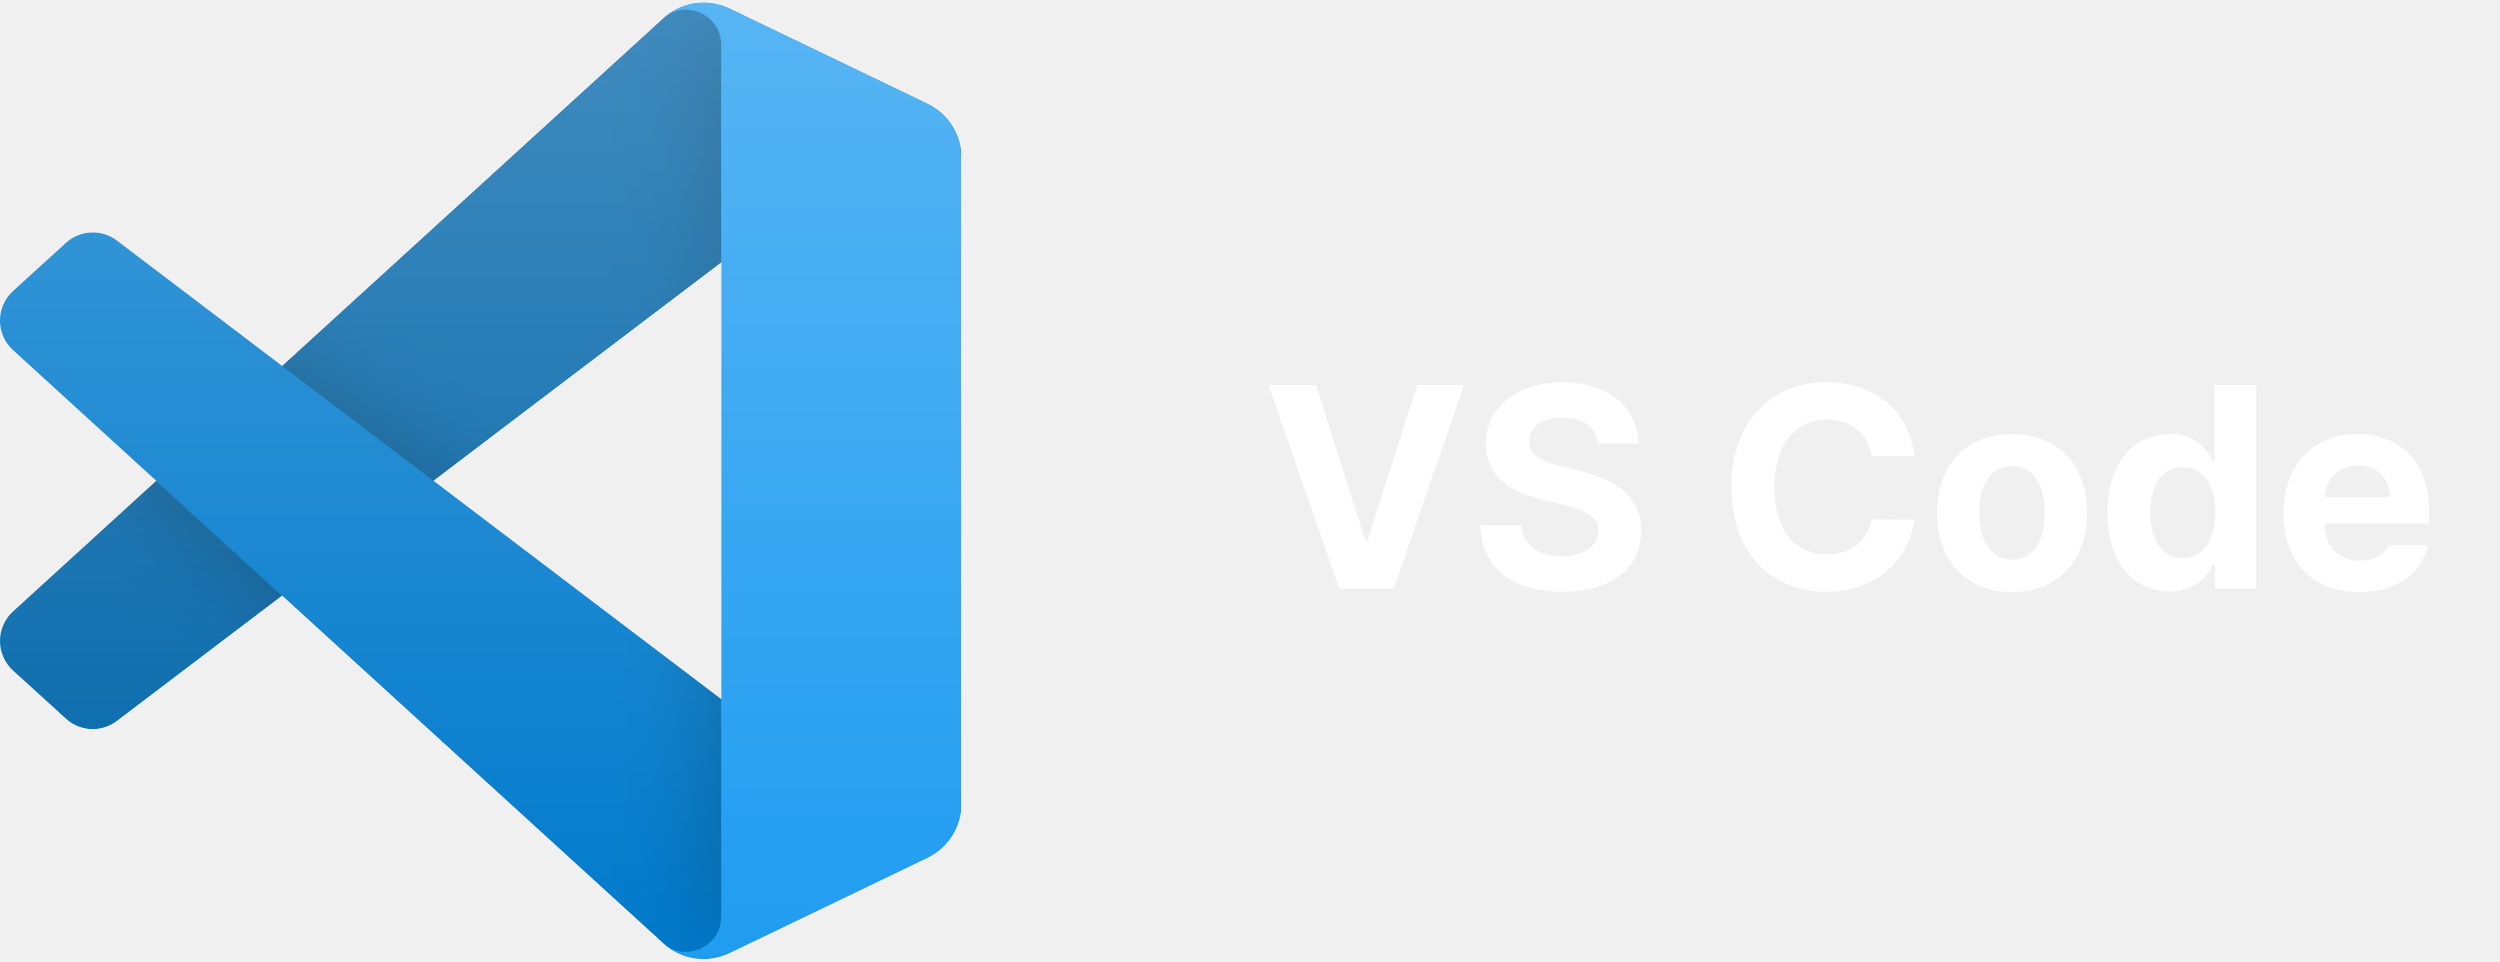
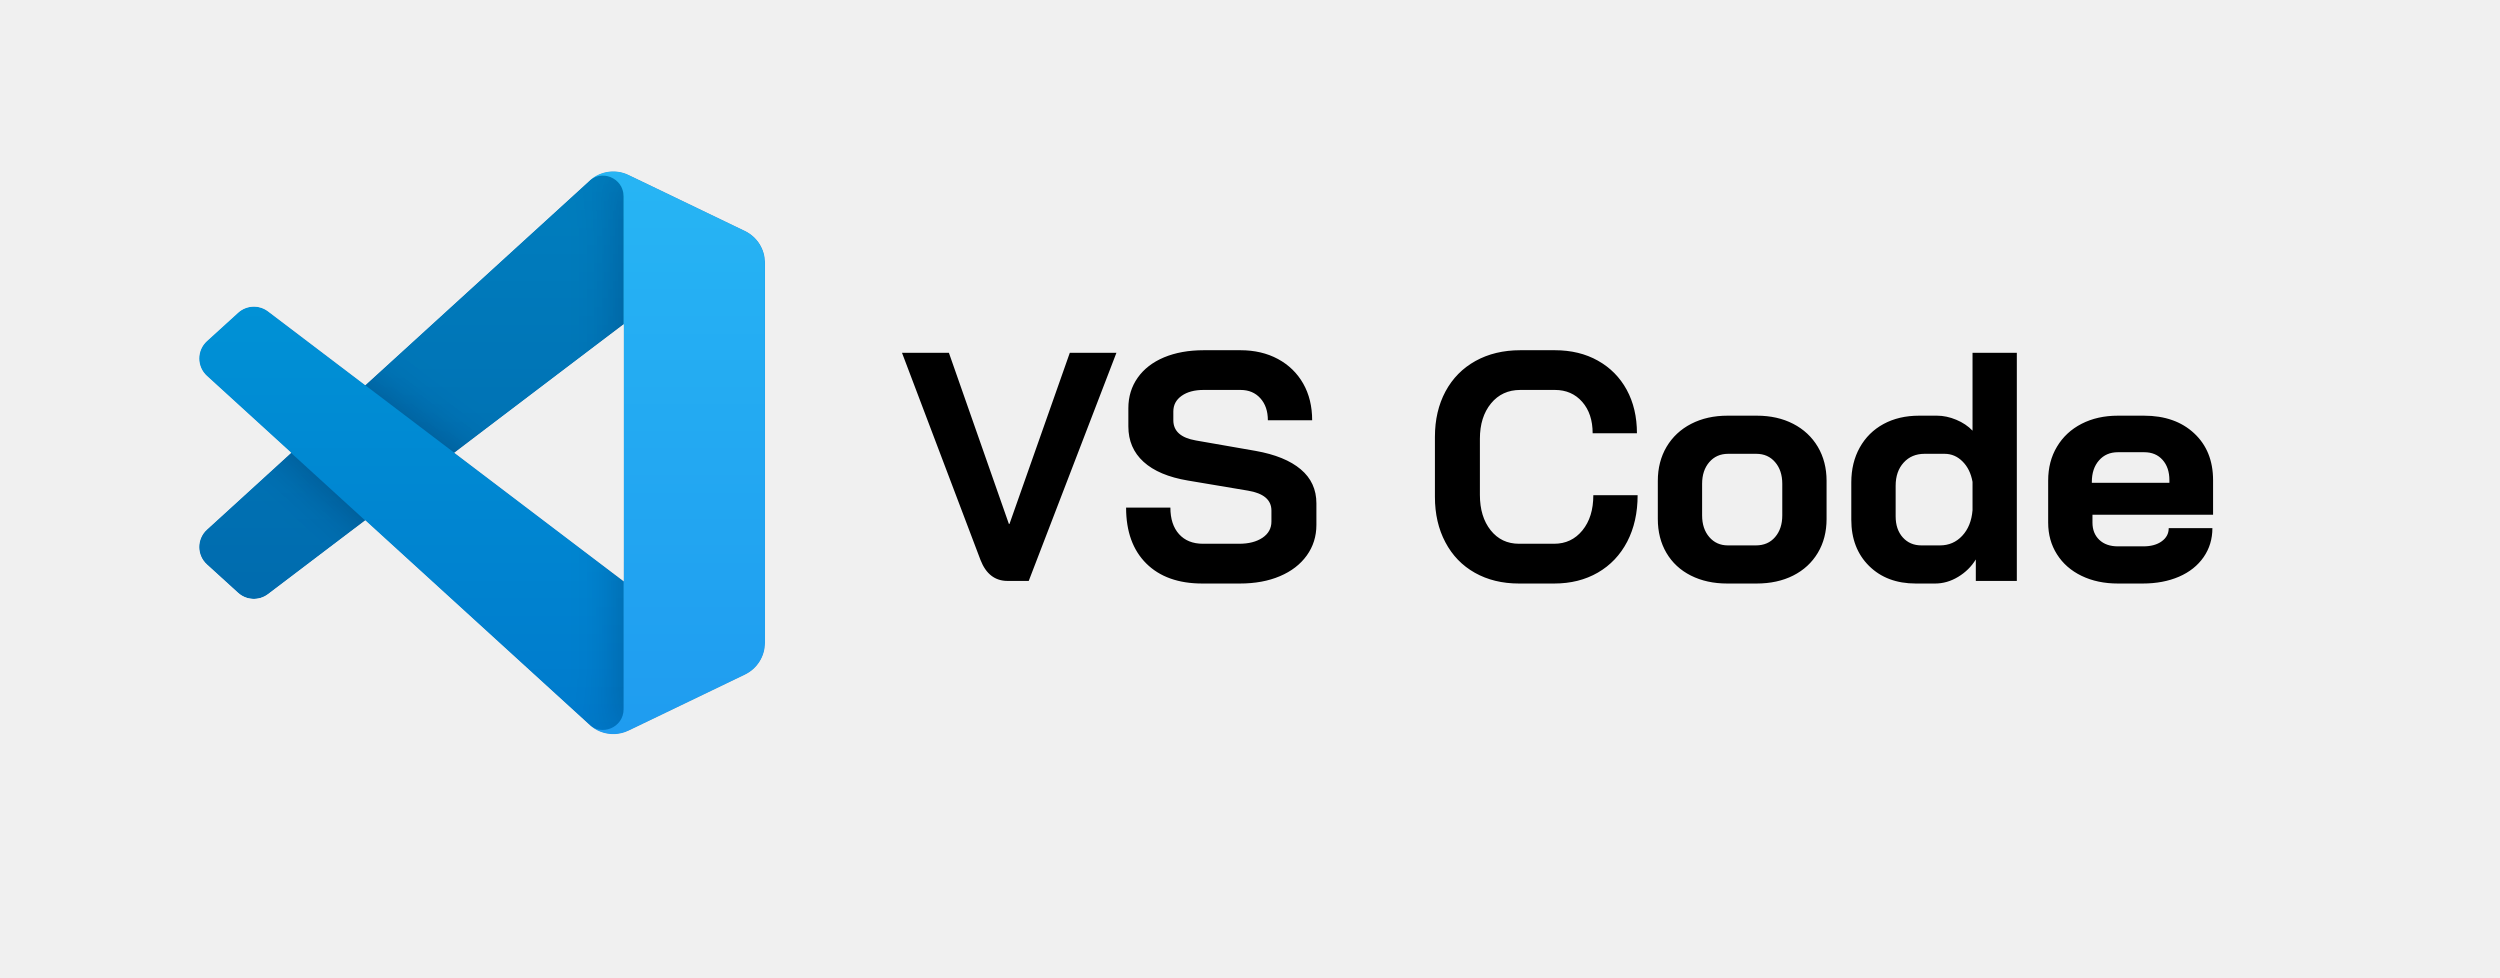
- <svg xmlns="http://www.w3.org/2000/svg" width="208" height="80" viewBox="0 0 208 80" fill="none">
-   <g clip-path="url(#clip0_175_189)">
-     <mask id="mask0_175_189" style="mask-type:alpha" maskUnits="userSpaceOnUse" x="0" y="0" width="80" height="80">
-       <path fill-rule="evenodd" clip-rule="evenodd" d="M56.73 79.454C57.366 79.702 58.047 79.816 58.73 79.79C59.413 79.764 60.083 79.597 60.698 79.301L77.169 71.376C78.017 70.967 78.733 70.328 79.234 69.531C79.735 68.734 80 67.811 80 66.87V13.131C80 12.189 79.735 11.267 79.234 10.47C78.733 9.672 78.017 9.033 77.169 8.624L60.698 0.7C59.768 0.252 58.721 0.105 57.703 0.278C56.684 0.451 55.745 0.937 55.015 1.667L23.484 30.434L9.75 20.008C9.131 19.538 8.366 19.299 7.589 19.334C6.812 19.368 6.071 19.674 5.496 20.197L1.091 24.204C0.748 24.516 0.473 24.896 0.285 25.321C0.098 25.745 0 26.204 9.64723e-07 26.668C-0 27.132 0.096 27.591 0.283 28.015C0.471 28.44 0.744 28.821 1.087 29.134L12.998 40L1.088 50.867C0.745 51.18 0.472 51.56 0.284 51.985C0.097 52.41 0.001 52.868 0.001 53.332C0.002 53.796 0.099 54.255 0.286 54.679C0.474 55.104 0.748 55.484 1.091 55.796L5.496 59.803C6.072 60.326 6.812 60.632 7.589 60.666C8.367 60.701 9.131 60.463 9.751 59.992L23.485 49.568L55.016 78.333C55.504 78.821 56.087 79.203 56.73 79.454ZM60.012 21.839L36.088 40L60.013 58.161L60.012 21.839Z" fill="white" />
-     </mask>
-     <g mask="url(#mask0_175_189)">
-       <path d="M77.17 8.637L60.686 0.7C59.755 0.252 58.708 0.104 57.689 0.277C56.67 0.451 55.731 0.936 55 1.667L1.039 50.867C0.696 51.179 0.422 51.56 0.235 51.985C0.048 52.409 -0.049 52.868 -0.048 53.332C-0.048 53.796 0.049 54.255 0.237 54.679C0.425 55.104 0.699 55.484 1.043 55.796L5.45 59.803C6.026 60.327 6.767 60.633 7.544 60.667C8.322 60.702 9.087 60.463 9.707 59.992L74.689 10.696C76.869 9.042 80 10.597 80 13.333V13.142C80 12.201 79.735 11.278 79.234 10.482C78.733 9.685 78.018 9.046 77.17 8.637Z" fill="#0065A9" />
-       <g filter="url(#filter0_d_175_189)">
-         <path d="M77.17 71.363L60.686 79.299C59.755 79.748 58.708 79.896 57.689 79.723C56.67 79.55 55.731 79.064 55 78.333L1.039 29.133C0.696 28.82 0.422 28.44 0.235 28.015C0.048 27.591 -0.049 27.132 -0.048 26.668C-0.048 26.204 0.049 25.745 0.237 25.32C0.425 24.896 0.699 24.516 1.043 24.204L5.45 20.197C6.026 19.673 6.767 19.367 7.544 19.332C8.322 19.298 9.087 19.537 9.707 20.008L74.689 69.304C76.869 70.958 80 69.403 80 66.667V66.858C80 67.799 79.735 68.721 79.234 69.518C78.733 70.315 78.018 70.955 77.17 71.363Z" fill="#007ACC" />
-       </g>
-       <g filter="url(#filter1_d_175_189)">
-         <path d="M60.687 79.301C59.755 79.749 58.708 79.896 57.69 79.723C56.671 79.549 55.731 79.064 55.001 78.333C56.846 80.178 60.001 78.871 60.001 76.262V3.737C60.001 1.128 56.846 -0.179 55.001 1.667C55.731 0.936 56.671 0.451 57.69 0.277C58.708 0.104 59.755 0.251 60.687 0.699L77.167 8.625C78.016 9.033 78.732 9.673 79.233 10.47C79.735 11.267 80.001 12.19 80.001 13.131V66.87C80.001 67.812 79.735 68.734 79.233 69.531C78.732 70.329 78.016 70.968 77.167 71.376L60.687 79.301Z" fill="#1F9CF0" />
-       </g>
-       <path opacity="0.25" fill-rule="evenodd" clip-rule="evenodd" d="M56.682 79.454C57.318 79.702 57.999 79.816 58.681 79.79C59.364 79.764 60.034 79.597 60.65 79.301L77.12 71.376C77.969 70.967 78.684 70.328 79.185 69.531C79.686 68.733 79.952 67.811 79.952 66.87V13.131C79.952 12.189 79.686 11.267 79.185 10.47C78.684 9.672 77.969 9.033 77.12 8.624L60.65 0.7C59.719 0.252 58.672 0.105 57.654 0.278C56.636 0.452 55.697 0.937 54.967 1.668L23.435 30.434L9.702 20.009C9.082 19.539 8.317 19.3 7.54 19.335C6.763 19.369 6.023 19.674 5.447 20.198L1.042 24.204C0.699 24.517 0.425 24.897 0.237 25.322C0.049 25.746 -0.048 26.205 -0.048 26.669C-0.049 27.133 0.048 27.592 0.235 28.016C0.422 28.441 0.696 28.822 1.038 29.134L12.949 40L1.039 50.866C0.696 51.179 0.423 51.56 0.235 51.984C0.048 52.409 -0.048 52.868 -0.048 53.332C-0.048 53.796 0.05 54.255 0.237 54.679C0.425 55.104 0.7 55.484 1.043 55.796L5.448 59.803C6.023 60.327 6.764 60.632 7.541 60.666C8.318 60.701 9.083 60.463 9.702 59.993L23.437 49.567L54.968 78.333C55.456 78.821 56.039 79.203 56.682 79.454ZM59.964 21.839L36.039 40L59.964 58.161V21.839Z" fill="url(#paint0_linear_175_189)" />
-     </g>
-   </g>
-   <path d="M109.48 32.031L113.605 44.969H113.77L117.918 32.031H121.809L115.949 49H111.426L105.543 32.031H109.48ZM132.941 36.883C132.801 35.547 131.723 34.75 130.012 34.75C128.23 34.75 127.246 35.57 127.223 36.695C127.199 37.914 128.488 38.477 129.941 38.805L131.465 39.18C134.371 39.836 136.551 41.312 136.551 44.148C136.551 47.266 134.113 49.234 129.988 49.234C125.887 49.234 123.262 47.336 123.168 43.703H126.59C126.707 45.414 128.066 46.281 129.941 46.281C131.793 46.281 132.988 45.414 132.988 44.148C132.988 43 131.934 42.461 130.082 41.992L128.23 41.547C125.371 40.844 123.613 39.414 123.613 36.93C123.613 33.836 126.332 31.797 130.035 31.797C133.785 31.797 136.27 33.883 136.316 36.883H132.941ZM155.723 37.938C155.441 36.062 153.988 34.914 152.02 34.914C149.371 34.914 147.637 36.953 147.637 40.516C147.637 44.172 149.395 46.117 151.996 46.117C153.941 46.117 155.371 45.039 155.723 43.211L159.285 43.234C158.887 46.375 156.262 49.234 151.949 49.234C147.402 49.234 144.051 46.047 144.051 40.516C144.051 34.984 147.473 31.797 151.949 31.797C155.863 31.797 158.816 34.047 159.285 37.938H155.723ZM167.395 49.258C163.551 49.258 161.16 46.609 161.16 42.672C161.16 38.734 163.551 36.109 167.395 36.109C171.238 36.109 173.652 38.734 173.652 42.672C173.652 46.609 171.238 49.258 167.395 49.258ZM167.418 46.562C169.199 46.562 170.113 44.898 170.113 42.672C170.113 40.422 169.199 38.758 167.418 38.758C165.613 38.758 164.676 40.422 164.676 42.672C164.676 44.898 165.613 46.562 167.418 46.562ZM180.52 49.211C177.613 49.211 175.34 46.891 175.34 42.648C175.34 38.289 177.707 36.109 180.52 36.109C182.652 36.109 183.66 37.375 184.129 38.406H184.246V32.031H187.715V49H184.293V46.961H184.129C183.637 48.016 182.582 49.211 180.52 49.211ZM181.598 46.445C183.332 46.445 184.316 44.922 184.316 42.625C184.316 40.328 183.332 38.875 181.598 38.875C179.84 38.875 178.902 40.398 178.902 42.625C178.902 44.875 179.84 46.445 181.598 46.445ZM196.27 49.258C192.379 49.258 189.988 46.727 189.988 42.695C189.988 38.758 192.402 36.109 196.129 36.109C199.48 36.109 202.105 38.219 202.105 42.555V43.539H193.41C193.41 45.461 194.559 46.656 196.34 46.656C197.512 46.656 198.355 46.141 198.707 45.367H202.012C201.52 47.711 199.41 49.258 196.27 49.258ZM193.41 41.359H198.824C198.824 39.812 197.746 38.711 196.199 38.711C194.605 38.711 193.469 39.895 193.41 41.359Z" fill="white" />
+ <svg xmlns="http://www.w3.org/2000/svg" viewBox="-18.073 -10.757 441.911 172.739" width="441.911" height="172.739">
  <defs>
-     <filter id="filter0_d_175_189" x="-8.382" y="10.995" width="96.717" height="77.132" filterUnits="userSpaceOnUse" color-interpolation-filters="sRGB">
+     <filter id="filter0_d" x="-8.394" y="15.829" width="116.727" height="92.246" filterUnits="userSpaceOnUse" color-interpolation-filters="sRGB">
      <feFlood flood-opacity="0" result="BackgroundImageFix" />
-       <feColorMatrix in="SourceAlpha" type="matrix" values="0 0 0 0 0 0 0 0 0 0 0 0 0 0 0 0 0 0 127 0" result="hardAlpha" />
+       <feColorMatrix in="SourceAlpha" type="matrix" values="0 0 0 0 0 0 0 0 0 0 0 0 0 0 0 0 0 0 127 0" />
      <feOffset />
      <feGaussianBlur stdDeviation="4.167" />
      <feColorMatrix type="matrix" values="0 0 0 0 0 0 0 0 0 0 0 0 0 0 0 0 0 0 0.25 0" />
-       <feBlend mode="overlay" in2="BackgroundImageFix" result="effect1_dropShadow_175_189" />
-       <feBlend mode="normal" in="SourceGraphic" in2="effect1_dropShadow_175_189" result="shape" />
+       <feBlend mode="overlay" in2="BackgroundImageFix" result="effect1_dropShadow" />
+       <feBlend mode="normal" in="SourceGraphic" in2="effect1_dropShadow" result="shape" />
    </filter>
-     <filter id="filter1_d_175_189" x="46.666" y="-8.127" width="41.668" height="96.255" filterUnits="userSpaceOnUse" color-interpolation-filters="sRGB">
+     <filter id="filter1_d" x="60.417" y="-8.076" width="47.917" height="116.151" filterUnits="userSpaceOnUse" color-interpolation-filters="sRGB">
      <feFlood flood-opacity="0" result="BackgroundImageFix" />
-       <feColorMatrix in="SourceAlpha" type="matrix" values="0 0 0 0 0 0 0 0 0 0 0 0 0 0 0 0 0 0 127 0" result="hardAlpha" />
+       <feColorMatrix in="SourceAlpha" type="matrix" values="0 0 0 0 0 0 0 0 0 0 0 0 0 0 0 0 0 0 127 0" />
      <feOffset />
      <feGaussianBlur stdDeviation="4.167" />
      <feColorMatrix type="matrix" values="0 0 0 0 0 0 0 0 0 0 0 0 0 0 0 0 0 0 0.25 0" />
-       <feBlend mode="overlay" in2="BackgroundImageFix" result="effect1_dropShadow_175_189" />
-       <feBlend mode="normal" in="SourceGraphic" in2="effect1_dropShadow_175_189" result="shape" />
+       <feBlend mode="overlay" in2="BackgroundImageFix" result="effect1_dropShadow" />
+       <feBlend mode="normal" in="SourceGraphic" in2="effect1_dropShadow" result="shape" />
    </filter>
-     <linearGradient id="paint0_linear_175_189" x1="39.952" y1="0.206" x2="39.952" y2="79.794" gradientUnits="userSpaceOnUse">
+     <linearGradient id="paint0_linear" x1="49.939" y1="0.258" x2="49.939" y2="99.742" gradientUnits="userSpaceOnUse">
      <stop stop-color="white" />
      <stop offset="1" stop-color="white" stop-opacity="0" />
    </linearGradient>
-     <clipPath id="clip0_175_189">
-       <rect width="80" height="80" fill="white" />
-     </clipPath>
  </defs>
+   <mask id="mask0" mask-type="alpha" maskUnits="userSpaceOnUse" x="0" y="0" width="100" height="100">
+     <path fill-rule="evenodd" clip-rule="evenodd" d="M70.912 99.317C72.487 99.931 74.283 99.891 75.873 99.126L96.461 89.22C98.624 88.179 100 85.989 100 83.587V16.413C100 14.011 98.624 11.822 96.461 10.781L75.873 0.874C73.786 -0.13 71.345 0.116 69.513 1.447C69.252 1.637 69.003 1.849 68.769 2.083L29.355 38.041L12.187 25.01C10.589 23.797 8.354 23.896 6.869 25.246L1.363 30.255C-0.453 31.906 -0.455 34.763 1.359 36.417L16.247 50L1.359 63.583C-0.455 65.237 -0.453 68.094 1.363 69.745L6.869 74.754C8.354 76.104 10.589 76.204 12.187 74.99L29.355 61.959L68.769 97.917C69.392 98.541 70.125 99.01 70.912 99.317ZM75.015 27.299L45.109 50L75.015 72.701V27.299Z" fill="white" />
+   </mask>
+   <g mask="url(#mask0)" transform="matrix(1, 0, 0, 1, 17.15604, 19.27706)">
+     <path d="M96.461 10.796L75.857 0.876C73.472 -0.273 70.622 0.212 68.75 2.083L1.299 63.583C-0.516 65.237 -0.514 68.094 1.303 69.745L6.813 74.754C8.298 76.104 10.535 76.204 12.134 74.99L93.361 13.37C96.086 11.303 100 13.246 100 16.667V16.427C100 14.027 98.625 11.838 96.461 10.796Z" fill="#0065A9" />
+     <g filter="url(#filter0_d)">
+       <path d="M96.461 89.204L75.857 99.124C73.472 100.273 70.622 99.788 68.75 97.917L1.299 36.417C-0.516 34.763 -0.514 31.906 1.303 30.255L6.813 25.246C8.298 23.896 10.535 23.796 12.134 25.009L93.361 86.63C96.086 88.697 100 86.754 100 83.333V83.573C100 85.974 98.625 88.162 96.461 89.204Z" fill="#007ACC" />
+     </g>
+     <g filter="url(#filter1_d)">
+       <path d="M75.858 99.126C73.472 100.274 70.622 99.788 68.75 97.917C71.056 100.223 75 98.59 75 95.328V4.672C75 1.41 71.056 -0.223 68.75 2.083C70.622 0.211 73.472 -0.274 75.858 0.874L96.459 10.781C98.623 11.822 100 14.011 100 16.413V83.587C100 85.989 98.623 88.179 96.459 89.22L75.858 99.126Z" fill="#1F9CF0" />
+     </g>
+     <g style="mix-blend-mode:overlay" opacity="0.25">
+       <path fill-rule="evenodd" clip-rule="evenodd" d="M70.851 99.317C72.426 99.931 74.222 99.891 75.812 99.126L96.4 89.22C98.563 88.179 99.939 85.989 99.939 83.587V16.413C99.939 14.011 98.564 11.822 96.4 10.781L75.812 0.874C73.725 -0.13 71.284 0.116 69.453 1.447C69.191 1.637 68.942 1.849 68.708 2.083L29.294 38.041L12.126 25.01C10.528 23.796 8.293 23.896 6.809 25.246L1.302 30.255C-0.513 31.906 -0.515 34.763 1.298 36.417L16.186 50L1.298 63.583C-0.515 65.237 -0.513 68.094 1.302 69.745L6.809 74.754C8.293 76.104 10.528 76.204 12.126 74.99L29.294 61.959L68.708 97.917C69.332 98.54 70.064 99.01 70.851 99.317ZM74.954 27.299L45.048 50L74.954 72.701V27.299Z" fill="url(#paint0_linear)" />
+     </g>
+   </g>
+   <path d="M 160.03 91.93 Q 156.69 91.93 155.25 88.24 L 141.37 51.61 L 149.66 51.61 L 160.26 81.85 L 160.37 81.85 L 171.03 51.61 L 179.27 51.61 L 163.77 91.93 L 160.03 91.93 Z M 194.46 92.39 Q 188.12 92.39 184.55 88.85 Q 180.98 85.3 180.98 78.97 L 188.81 78.97 Q 188.81 81.96 190.34 83.66 Q 191.87 85.36 194.57 85.36 L 200.97 85.36 Q 203.5 85.36 205.09 84.3 Q 206.67 83.23 206.67 81.44 L 206.67 79.49 Q 206.67 76.66 202.52 75.97 L 191.93 74.19 Q 186.74 73.32 184.06 70.87 Q 181.38 68.43 181.38 64.62 L 181.38 61.4 Q 181.38 58.35 183.03 56.01 Q 184.67 53.68 187.69 52.41 Q 190.72 51.15 194.69 51.15 L 201.2 51.15 Q 204.94 51.15 207.82 52.7 Q 210.7 54.26 212.29 57.05 Q 213.87 59.84 213.87 63.53 L 206.04 63.53 Q 206.04 61.11 204.71 59.64 Q 203.39 58.17 201.2 58.17 L 194.69 58.17 Q 192.27 58.17 190.8 59.21 Q 189.33 60.25 189.33 61.98 L 189.33 63.53 Q 189.33 66.41 193.31 67.1 L 203.85 68.94 Q 209.09 69.87 211.85 72.2 Q 214.62 74.53 214.62 78.22 L 214.62 82.02 Q 214.62 85.07 212.92 87.43 Q 211.22 89.8 208.17 91.09 Q 205.12 92.39 201.08 92.39 L 194.46 92.39 Z M 250.43 92.39 Q 246 92.39 242.63 90.49 Q 239.26 88.59 237.42 85.1 Q 235.57 81.62 235.57 77.07 L 235.57 66.47 Q 235.57 61.92 237.44 58.43 Q 239.32 54.95 242.74 53.05 Q 246.17 51.15 250.66 51.15 L 256.77 51.15 Q 261.09 51.15 264.37 52.99 Q 267.66 54.83 269.47 58.14 Q 271.28 61.46 271.28 65.83 L 263.45 65.83 Q 263.45 62.38 261.61 60.28 Q 259.76 58.17 256.77 58.17 L 250.66 58.17 Q 247.44 58.17 245.48 60.56 Q 243.52 62.95 243.52 66.81 L 243.52 76.72 Q 243.52 80.58 245.42 82.97 Q 247.32 85.36 250.43 85.36 L 256.65 85.36 Q 259.71 85.36 261.64 83 Q 263.57 80.64 263.57 76.78 L 271.4 76.78 Q 271.4 81.44 269.56 84.99 Q 267.71 88.53 264.37 90.46 Q 261.03 92.39 256.65 92.39 L 250.43 92.39 Z M 287.24 92.39 Q 283.61 92.39 280.81 90.98 Q 278.02 89.57 276.49 86.97 Q 274.97 84.38 274.97 80.98 L 274.97 74.24 Q 274.97 70.85 276.52 68.22 Q 278.08 65.6 280.87 64.16 Q 283.67 62.72 287.29 62.72 L 292.48 62.72 Q 296.11 62.72 298.9 64.16 Q 301.69 65.6 303.25 68.22 Q 304.8 70.85 304.8 74.24 L 304.8 80.98 Q 304.8 84.38 303.25 86.97 Q 301.69 89.57 298.9 90.98 Q 296.11 92.39 292.42 92.39 L 287.24 92.39 Z M 292.31 85.65 Q 294.44 85.65 295.7 84.18 Q 296.97 82.71 296.97 80.35 L 296.97 74.76 Q 296.97 72.4 295.7 70.93 Q 294.44 69.46 292.36 69.46 L 287.41 69.46 Q 285.34 69.46 284.07 70.93 Q 282.8 72.4 282.8 74.76 L 282.8 80.35 Q 282.8 82.71 284.07 84.18 Q 285.34 85.65 287.35 85.65 Z M 320.58 92.39 Q 315.45 92.39 312.31 89.28 Q 309.17 86.17 309.17 81.1 L 309.17 74.53 Q 309.17 71.02 310.67 68.34 Q 312.17 65.66 314.87 64.19 Q 317.58 62.72 321.15 62.72 L 324.32 62.72 Q 325.99 62.72 327.72 63.44 Q 329.45 64.16 330.6 65.37 L 330.6 51.61 L 338.43 51.61 L 338.43 91.93 L 331.18 91.93 L 331.18 88.13 Q 330.02 90.03 328.06 91.21 Q 326.11 92.39 323.98 92.39 L 320.58 92.39 Z M 324.84 85.65 Q 327.2 85.65 328.78 83.95 Q 330.37 82.25 330.6 79.43 L 330.6 74.42 Q 330.2 72.17 328.84 70.82 Q 327.49 69.46 325.65 69.46 L 322.13 69.46 Q 319.83 69.46 318.42 71.02 Q 317.01 72.57 317.01 75.11 L 317.01 80.52 Q 317.01 82.83 318.27 84.24 Q 319.54 85.65 321.56 85.65 Z M 356.3 92.39 Q 352.67 92.39 349.87 91.03 Q 347.08 89.68 345.53 87.23 Q 343.97 84.78 343.97 81.62 L 343.97 74.19 Q 343.97 70.79 345.53 68.2 Q 347.08 65.6 349.87 64.16 Q 352.67 62.72 356.3 62.72 L 360.9 62.72 Q 366.43 62.72 369.77 65.83 Q 373.12 68.94 373.12 74.13 L 373.12 80.23 L 351.8 80.23 L 351.8 81.62 Q 351.8 83.52 353.01 84.67 Q 354.22 85.82 356.3 85.82 L 360.79 85.82 Q 362.81 85.82 364.04 84.93 Q 365.28 84.04 365.28 82.6 L 373 82.6 Q 373 85.48 371.45 87.72 Q 369.89 89.97 367.1 91.18 Q 364.3 92.39 360.67 92.39 L 356.3 92.39 Z M 365.4 74.59 L 365.4 74.13 Q 365.4 71.88 364.19 70.53 Q 362.98 69.18 360.96 69.18 L 356.3 69.18 Q 354.22 69.18 352.96 70.62 Q 351.69 72.06 351.69 74.42 L 351.69 74.59 Z" />
</svg>
